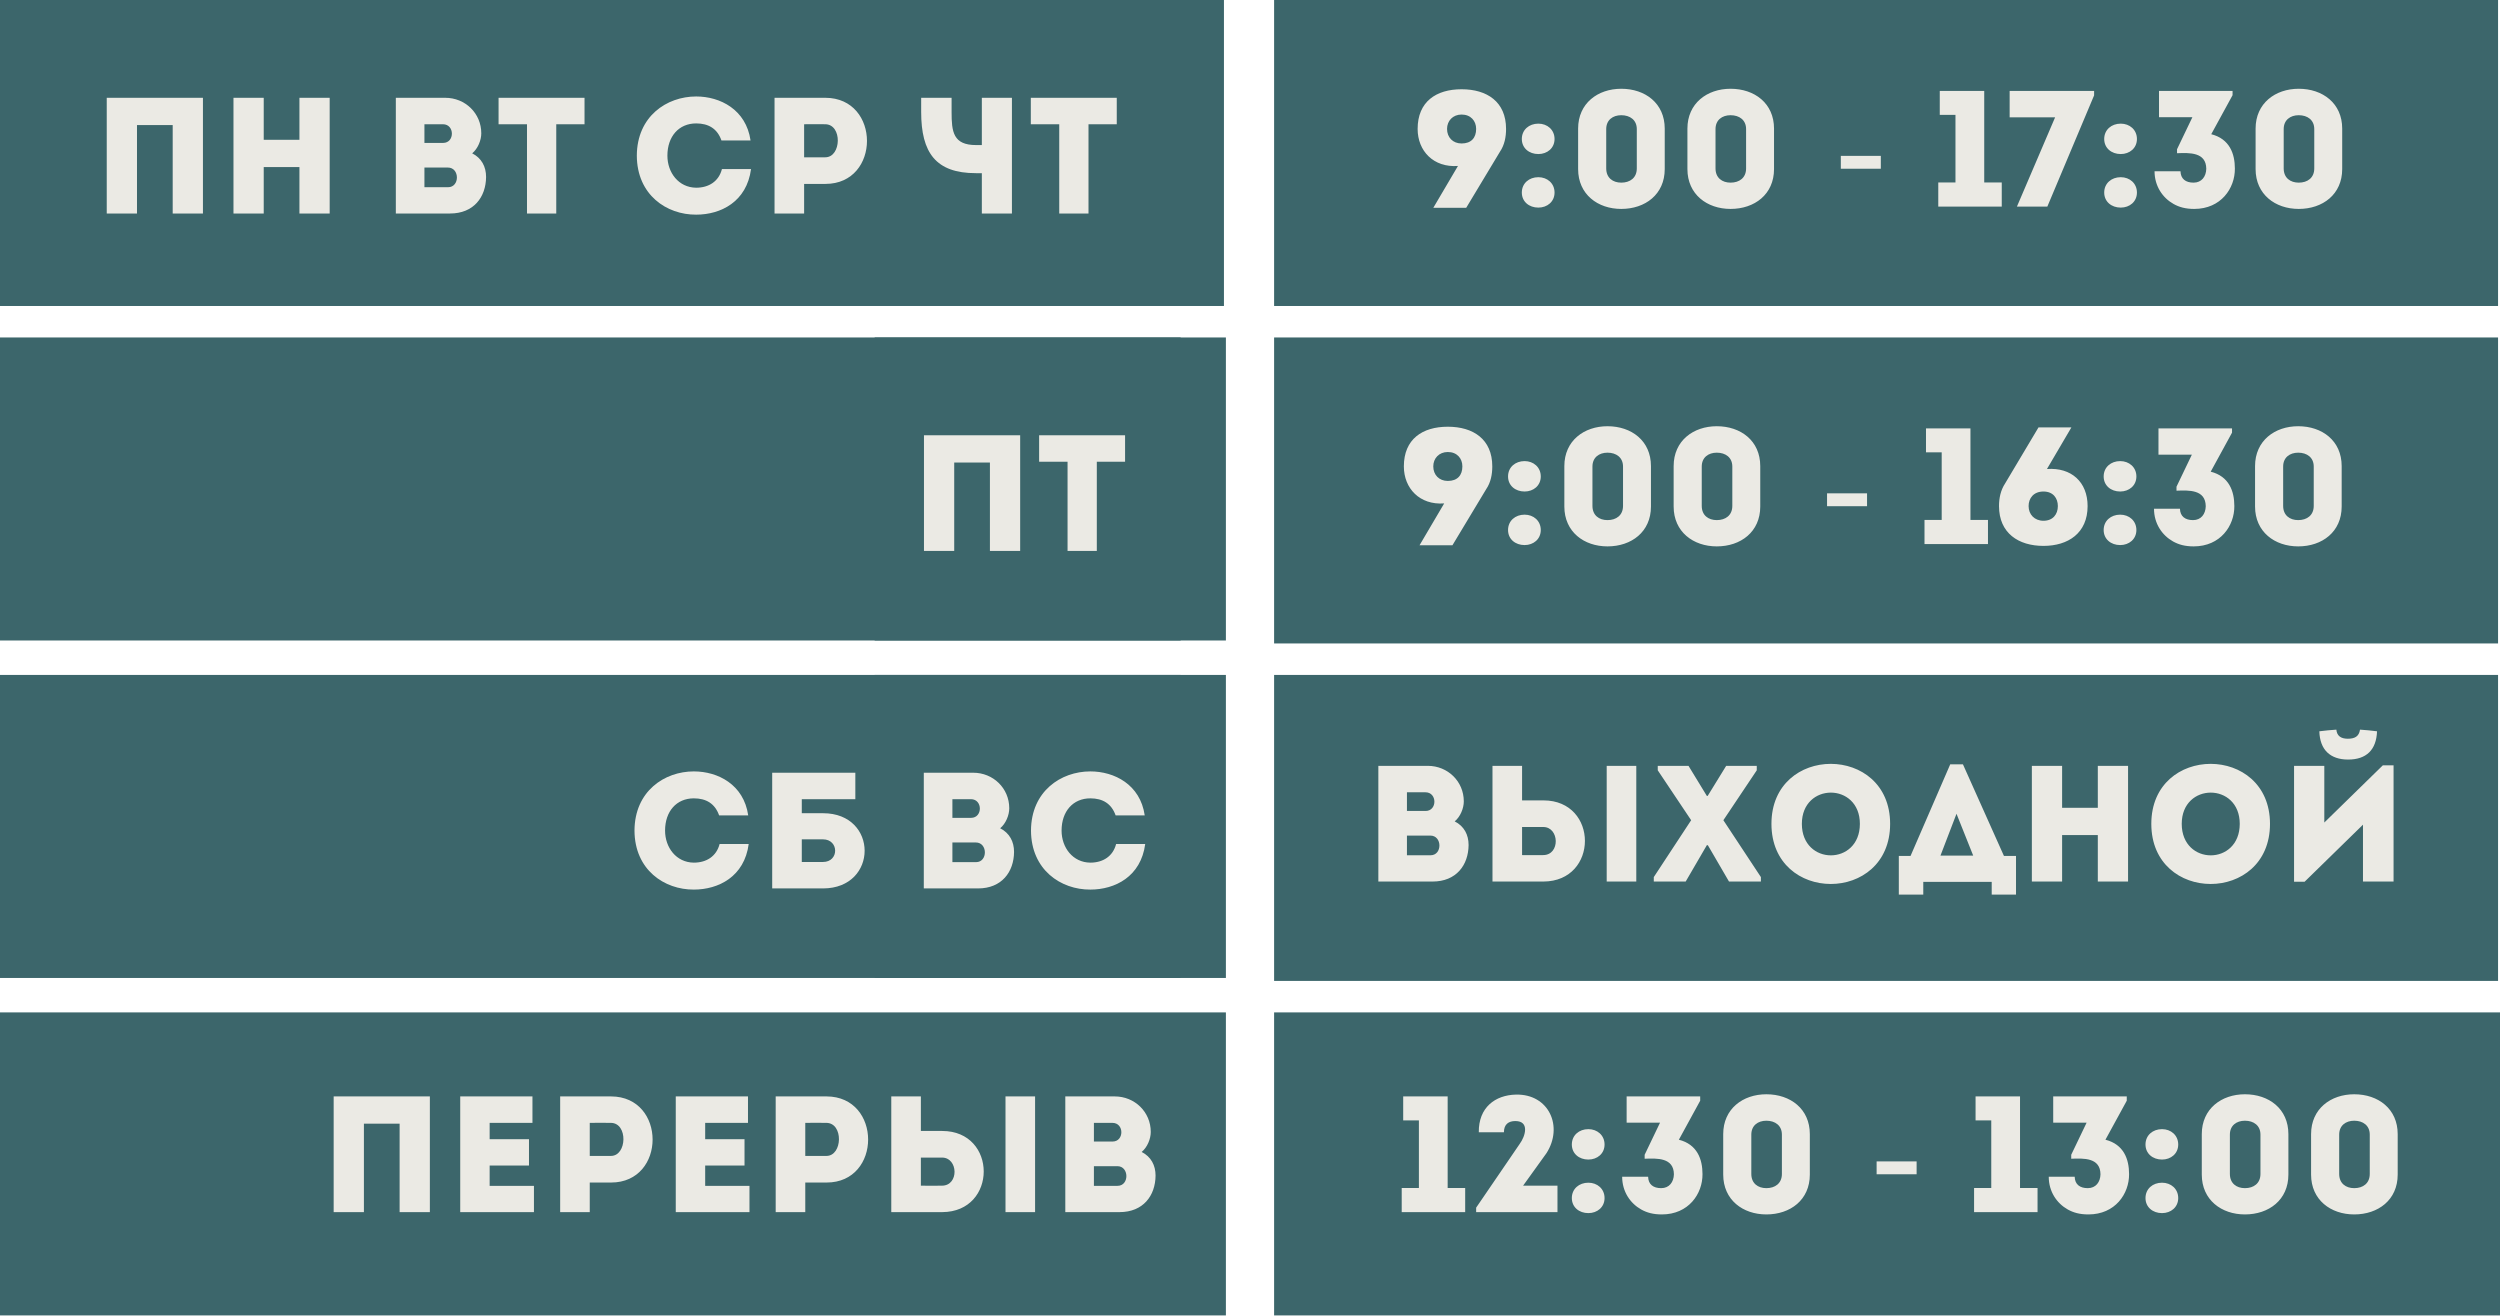
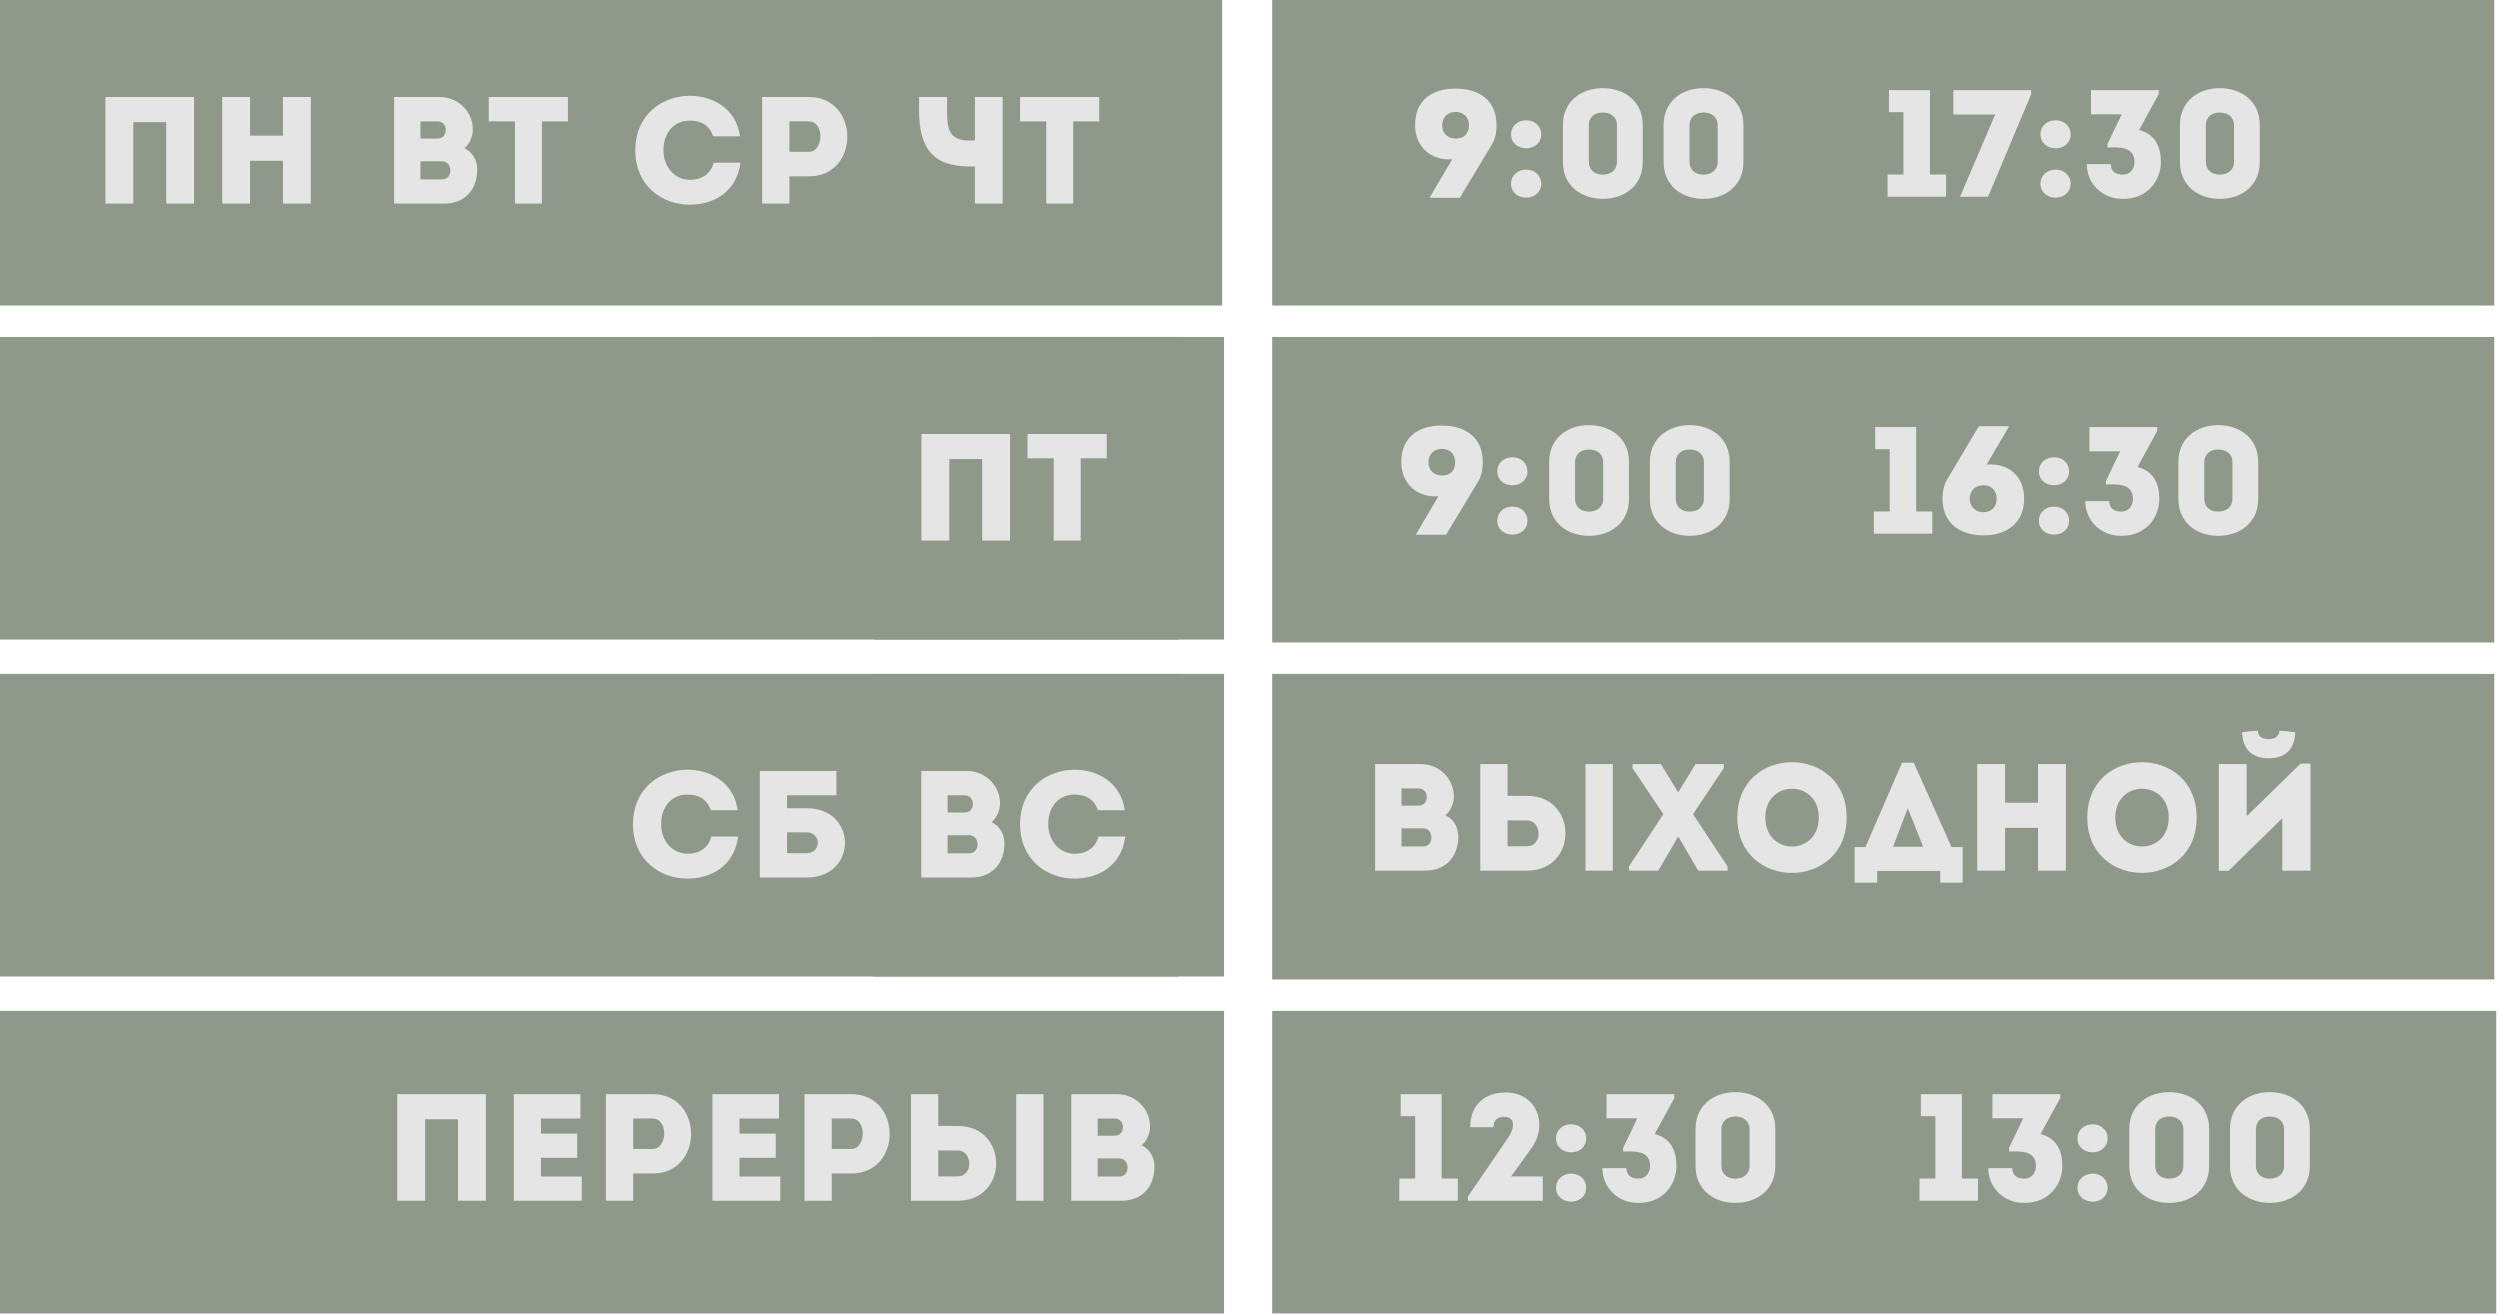
- <svg xmlns="http://www.w3.org/2000/svg" width="363" height="191" viewBox="0 0 363 191" fill="none">
-   <rect y="49" width="178" height="44" fill="#3C666B" />
-   <rect y="98" width="178" height="44" fill="#3C666B" />
-   <rect y="147" width="178" height="44" fill="#3C666B" />
-   <rect x="185" y="147" width="178" height="44" fill="#3C666B" />
-   <rect x="127" y="49" width="44.429" height="44" fill="#3C666B" />
-   <path d="M148.128 63.2C137.088 63.2 135.6 63.2 134.16 63.2V80C135.6 80 137.088 80 138.552 80V67.16H143.736V80C145.2 80 146.664 80 148.128 80V63.2ZM155.009 67.04V80C156.425 80 157.841 80 159.257 80V67.04H163.361C163.361 65.744 163.361 64.472 163.361 63.2H150.881C150.881 64.472 150.881 65.744 150.881 67.04H155.009Z" fill="#EBEAE4" />
-   <rect x="127" y="98" width="44.429" height="44" fill="#3C666B" />
-   <path d="M92.128 120.6C92.152 126.312 96.472 129.192 100.744 129.168C104.32 129.168 108.088 127.296 108.712 122.544C107.248 122.544 105.928 122.544 104.488 122.544C104.032 124.344 102.568 125.256 100.744 125.256C98.2 125.232 96.568 123.072 96.568 120.6C96.568 117.816 98.224 115.92 100.744 115.92C102.544 115.92 103.816 116.688 104.416 118.392C105.88 118.392 107.176 118.392 108.64 118.392C107.992 113.904 104.224 112.008 100.744 112.008C96.472 112.008 92.152 114.888 92.128 120.6ZM119.491 121.872C121.843 121.872 121.867 125.16 119.491 125.16C118.483 125.16 117.403 125.16 116.419 125.16V121.872H119.491ZM116.419 118.08V116.04H124.195V112.2H112.123V129H119.515C127.555 128.976 127.555 118.08 119.515 118.08H116.419Z" fill="#EBEAE4" />
-   <path d="M62.416 159.2C51.376 159.2 49.888 159.2 48.448 159.2V176C49.888 176 51.376 176 52.84 176V163.16H58.024V176C59.488 176 60.952 176 62.416 176V159.2ZM77.313 159.2C73.377 159.2 70.713 159.2 66.825 159.2C66.825 164.768 66.825 170.384 66.825 176C70.713 176 73.593 176 77.529 176C77.529 174.728 77.529 173.432 77.529 172.184C75.009 172.184 73.569 172.184 71.097 172.184C71.097 171.176 71.097 170.216 71.097 169.232H76.809C76.809 167.96 76.809 166.688 76.809 165.416H71.097V163.04C73.569 163.04 74.817 163.04 77.313 163.04C77.313 161.744 77.313 160.448 77.313 159.2ZM85.632 176V171.704H88.728C96.768 171.704 96.768 159.224 88.728 159.2C86.256 159.2 83.76 159.2 81.336 159.2C81.336 164.816 81.336 170.408 81.336 176C82.752 176 84.192 176 85.632 176ZM88.704 167.84H85.632C85.632 166.472 85.632 164.408 85.632 163.04C86.616 163.04 87.696 163.016 88.704 163.04C91.2 163.064 91.056 167.84 88.704 167.84ZM108.608 159.2C104.672 159.2 102.008 159.2 98.12 159.2C98.12 164.768 98.12 170.384 98.12 176C102.008 176 104.888 176 108.824 176C108.824 174.728 108.824 173.432 108.824 172.184C106.304 172.184 104.864 172.184 102.392 172.184C102.392 171.176 102.392 170.216 102.392 169.232H108.104C108.104 167.96 108.104 166.688 108.104 165.416H102.392V163.04C104.864 163.04 106.112 163.04 108.608 163.04C108.608 161.744 108.608 160.448 108.608 159.2ZM116.926 176V171.704H120.022C128.062 171.704 128.062 159.224 120.022 159.2C117.55 159.2 115.054 159.2 112.63 159.2C112.63 164.816 112.63 170.408 112.63 176C114.046 176 115.486 176 116.926 176ZM119.998 167.84H116.926C116.926 166.472 116.926 164.408 116.926 163.04C117.91 163.04 118.99 163.016 119.998 163.04C122.494 163.064 122.35 167.84 119.998 167.84ZM129.414 159.2V176H136.806C144.846 175.976 144.846 164.216 136.806 164.216H133.71V159.2H129.414ZM136.782 168.08C139.134 168.08 139.278 172.136 136.782 172.16C135.774 172.184 134.694 172.16 133.71 172.16V168.08H136.782ZM145.998 176H150.294V159.2H145.998V176ZM167.091 164.36C167.091 161.456 164.763 159.2 161.859 159.2H154.683V176H162.555C165.987 176 167.763 173.624 167.787 170.696C167.787 169.208 167.139 167.96 165.771 167.264C166.587 166.592 167.091 165.368 167.091 164.36ZM162.243 169.328C163.971 169.328 163.995 172.184 162.267 172.184H158.835V169.328H162.243ZM161.523 163.04C163.251 163.04 163.251 165.752 161.547 165.752H158.835V163.04H161.523Z" fill="#EBEAE4" />
-   <path d="M146.544 117.36C146.544 114.456 144.216 112.2 141.312 112.2H134.136V129H142.008C145.44 129 147.216 126.624 147.24 123.696C147.24 122.208 146.592 120.96 145.224 120.264C146.04 119.592 146.544 118.368 146.544 117.36ZM141.696 122.328C143.424 122.328 143.448 125.184 141.72 125.184H138.288V122.328H141.696ZM140.976 116.04C142.704 116.04 142.704 118.752 141 118.752H138.288V116.04H140.976ZM149.701 120.6C149.725 126.312 154.045 129.192 158.317 129.168C161.893 129.168 165.661 127.296 166.285 122.544C164.821 122.544 163.501 122.544 162.061 122.544C161.605 124.344 160.141 125.256 158.317 125.256C155.773 125.232 154.141 123.072 154.141 120.6C154.141 117.816 155.797 115.92 158.317 115.92C160.117 115.92 161.389 116.688 161.989 118.392C163.453 118.392 164.749 118.392 166.213 118.392C165.565 113.904 161.797 112.008 158.317 112.008C154.045 112.008 149.725 114.888 149.701 120.6Z" fill="#EBEAE4" />
-   <rect width="177.717" height="44.429" fill="#3C666B" />
-   <path d="M29.467 14.2C18.427 14.2 16.939 14.2 15.499 14.2V31C16.939 31 18.427 31 19.891 31V18.16H25.075V31C26.539 31 28.003 31 29.467 31V14.2ZM47.869 14.2C46.405 14.2 44.941 14.2 43.477 14.2V20.296H38.293V14.2C36.829 14.2 35.341 14.2 33.901 14.2V31C35.341 31 36.829 31 38.293 31V24.256H43.477V31C44.941 31 46.405 31 47.869 31V14.2Z" fill="#EBEAE4" />
-   <path d="M69.883 19.36C69.883 16.456 67.555 14.2 64.651 14.2H57.475V31H65.347C68.779 31 70.555 28.624 70.579 25.696C70.579 24.208 69.931 22.96 68.563 22.264C69.379 21.592 69.883 20.368 69.883 19.36ZM65.035 24.328C66.763 24.328 66.787 27.184 65.059 27.184H61.627V24.328H65.035ZM64.315 18.04C66.043 18.04 66.043 20.752 64.339 20.752H61.627V18.04H64.315ZM76.52 18.04V31C77.936 31 79.353 31 80.769 31V18.04H84.873C84.873 16.744 84.873 15.472 84.873 14.2H72.392C72.392 15.472 72.392 16.744 72.392 18.04H76.52Z" fill="#EBEAE4" />
-   <path d="M92.467 22.6C92.491 28.312 96.811 31.192 101.083 31.168C104.659 31.168 108.427 29.296 109.051 24.544C107.587 24.544 106.267 24.544 104.827 24.544C104.371 26.344 102.907 27.256 101.083 27.256C98.539 27.232 96.907 25.072 96.907 22.6C96.907 19.816 98.563 17.92 101.083 17.92C102.883 17.92 104.155 18.688 104.755 20.392C106.219 20.392 107.515 20.392 108.979 20.392C108.331 15.904 104.563 14.008 101.083 14.008C96.811 14.008 92.491 16.888 92.467 22.6ZM116.759 31V26.704H119.855C127.895 26.704 127.895 14.224 119.855 14.2C117.383 14.2 114.887 14.2 112.463 14.2C112.463 19.816 112.463 25.408 112.463 31C113.879 31 115.319 31 116.759 31ZM119.831 22.84H116.759C116.759 21.472 116.759 19.408 116.759 18.04C117.743 18.04 118.823 18.016 119.831 18.04C122.327 18.064 122.183 22.84 119.831 22.84Z" fill="#EBEAE4" />
-   <path d="M146.931 31V14.2H142.563V21.064H141.723C138.387 21.064 138.171 19.12 138.171 16.264V14.2H133.755V16.264C133.755 22.168 135.867 25.144 141.699 25.144H142.563V31H146.931ZM153.802 18.04V31C155.218 31 156.634 31 158.05 31V18.04H162.154C162.154 16.744 162.154 15.472 162.154 14.2H149.674C149.674 15.472 149.674 16.744 149.674 18.04H153.802Z" fill="#EBEAE4" />
-   <rect x="185" width="177.717" height="44.429" fill="#3C666B" />
-   <path d="M212.896 30.168L217.792 22.032C218.464 21.048 218.68 19.872 218.68 18.72C218.68 14.76 215.896 12.96 212.224 12.96C208.528 12.96 205.84 14.76 205.84 18.72C205.84 21.912 208.144 24.36 211.696 24.096L208.12 30.168H212.896ZM212.224 16.632C213.544 16.632 214.336 17.544 214.336 18.72C214.336 20.016 213.616 20.832 212.224 20.832C210.952 20.832 210.112 19.944 210.112 18.72C210.112 17.544 210.952 16.632 212.224 16.632ZM223.369 30.144C224.665 30.144 225.721 29.28 225.721 27.96C225.721 26.616 224.665 25.728 223.369 25.728C222.025 25.728 220.969 26.616 220.969 27.96C220.969 29.28 222.025 30.144 223.369 30.144ZM223.369 22.368C224.665 22.368 225.721 21.504 225.721 20.184C225.721 18.84 224.665 17.952 223.369 17.952C222.025 17.952 220.969 18.84 220.969 20.184C220.969 21.504 222.025 22.368 223.369 22.368ZM235.407 12.888C231.999 12.888 229.143 15 229.143 18.672C229.143 20.544 229.143 22.68 229.143 24.552C229.143 28.224 231.999 30.336 235.407 30.336C238.887 30.336 241.719 28.224 241.719 24.552C241.719 22.68 241.719 20.544 241.719 18.672C241.719 15 238.887 12.888 235.407 12.888ZM235.407 26.52C234.183 26.52 233.223 25.824 233.223 24.456C233.223 22.656 233.223 20.568 233.223 18.744C233.223 17.424 234.183 16.728 235.407 16.728C236.679 16.728 237.663 17.424 237.663 18.744C237.663 20.568 237.663 22.656 237.663 24.456C237.663 25.824 236.679 26.52 235.407 26.52ZM251.277 12.888C247.869 12.888 245.013 15 245.013 18.672C245.013 20.544 245.013 22.68 245.013 24.552C245.013 28.224 247.869 30.336 251.277 30.336C254.757 30.336 257.589 28.224 257.589 24.552C257.589 22.68 257.589 20.544 257.589 18.672C257.589 15 254.757 12.888 251.277 12.888ZM251.277 26.52C250.053 26.52 249.093 25.824 249.093 24.456C249.093 22.656 249.093 20.568 249.093 18.744C249.093 17.424 250.053 16.728 251.277 16.728C252.549 16.728 253.533 17.424 253.533 18.744C253.533 20.568 253.533 22.656 253.533 24.456C253.533 25.824 252.549 26.52 251.277 26.52ZM267.287 24.504V22.632H273.095V24.504H267.287ZM283.934 16.68V26.496H281.438V30H290.654V26.496H288.11V13.2H281.654V16.68H283.934ZM304.064 13.2H291.8C291.8 14.664 291.8 15.576 291.8 17.04H298.4L292.856 30C294.32 30 295.808 30 297.272 30L304.064 13.848V13.2ZM307.931 30.144C309.227 30.144 310.283 29.28 310.283 27.96C310.283 26.616 309.227 25.728 307.931 25.728C306.587 25.728 305.531 26.616 305.531 27.96C305.531 29.28 306.587 30.144 307.931 30.144ZM307.931 22.368C309.227 22.368 310.283 21.504 310.283 20.184C310.283 18.84 309.227 17.952 307.931 17.952C306.587 17.952 305.531 18.84 305.531 20.184C305.531 21.504 306.587 22.368 307.931 22.368ZM312.84 24.864C312.84 27.024 314.016 28.728 315.6 29.616C316.416 30.072 317.328 30.336 318.6 30.336C322.488 30.336 324.528 27.336 324.504 24.48C324.504 22.32 323.736 20.16 321.072 19.488L324.168 13.824V13.2H313.488V17.016H318.336L316.104 21.672V22.248C317.928 22.176 320.328 22.08 320.352 24.504C320.328 25.632 319.68 26.52 318.504 26.52C317.352 26.52 316.632 25.968 316.608 24.864C315.384 24.864 314.088 24.864 312.84 24.864ZM333.776 12.888C330.368 12.888 327.512 15 327.512 18.672C327.512 20.544 327.512 22.68 327.512 24.552C327.512 28.224 330.368 30.336 333.776 30.336C337.256 30.336 340.088 28.224 340.088 24.552C340.088 22.68 340.088 20.544 340.088 18.672C340.088 15 337.256 12.888 333.776 12.888ZM333.776 26.52C332.552 26.52 331.592 25.824 331.592 24.456C331.592 22.656 331.592 20.568 331.592 18.744C331.592 17.424 332.552 16.728 333.776 16.728C335.048 16.728 336.032 17.424 336.032 18.744C336.032 20.568 336.032 22.656 336.032 24.456C336.032 25.824 335.048 26.52 333.776 26.52Z" fill="#EBEAE4" />
-   <rect x="185" y="49" width="177.717" height="44.429" fill="#3C666B" />
-   <path d="M210.896 79.168L215.792 71.032C216.464 70.048 216.68 68.872 216.68 67.72C216.68 63.76 213.896 61.96 210.224 61.96C206.528 61.96 203.84 63.76 203.84 67.72C203.84 70.912 206.144 73.36 209.696 73.096L206.12 79.168H210.896ZM210.224 65.632C211.544 65.632 212.336 66.544 212.336 67.72C212.336 69.016 211.616 69.832 210.224 69.832C208.952 69.832 208.112 68.944 208.112 67.72C208.112 66.544 208.952 65.632 210.224 65.632ZM221.369 79.144C222.665 79.144 223.721 78.28 223.721 76.96C223.721 75.616 222.665 74.728 221.369 74.728C220.025 74.728 218.969 75.616 218.969 76.96C218.969 78.28 220.025 79.144 221.369 79.144ZM221.369 71.368C222.665 71.368 223.721 70.504 223.721 69.184C223.721 67.84 222.665 66.952 221.369 66.952C220.025 66.952 218.969 67.84 218.969 69.184C218.969 70.504 220.025 71.368 221.369 71.368ZM233.407 61.888C229.999 61.888 227.143 64 227.143 67.672C227.143 69.544 227.143 71.68 227.143 73.552C227.143 77.224 229.999 79.336 233.407 79.336C236.887 79.336 239.719 77.224 239.719 73.552C239.719 71.68 239.719 69.544 239.719 67.672C239.719 64 236.887 61.888 233.407 61.888ZM233.407 75.52C232.183 75.52 231.223 74.824 231.223 73.456C231.223 71.656 231.223 69.568 231.223 67.744C231.223 66.424 232.183 65.728 233.407 65.728C234.679 65.728 235.663 66.424 235.663 67.744C235.663 69.568 235.663 71.656 235.663 73.456C235.663 74.824 234.679 75.52 233.407 75.52ZM249.277 61.888C245.869 61.888 243.013 64 243.013 67.672C243.013 69.544 243.013 71.68 243.013 73.552C243.013 77.224 245.869 79.336 249.277 79.336C252.757 79.336 255.589 77.224 255.589 73.552C255.589 71.68 255.589 69.544 255.589 67.672C255.589 64 252.757 61.888 249.277 61.888ZM249.277 75.52C248.053 75.52 247.093 74.824 247.093 73.456C247.093 71.656 247.093 69.568 247.093 67.744C247.093 66.424 248.053 65.728 249.277 65.728C250.549 65.728 251.533 66.424 251.533 67.744C251.533 69.568 251.533 71.656 251.533 73.456C251.533 74.824 250.549 75.52 249.277 75.52ZM265.287 73.504V71.632H271.095V73.504H265.287ZM281.934 65.68V75.496H279.438V79H288.654V75.496H286.11V62.2H279.654V65.68H281.934ZM295.992 62.056L291.144 70.192C290.496 71.176 290.256 72.328 290.256 73.48C290.256 77.416 293.088 79.264 296.712 79.264C300.288 79.264 303.12 77.416 303.12 73.48C303.12 70 300.768 67.84 297.216 68.104L300.768 62.056H295.992ZM296.712 75.616C295.416 75.616 294.552 74.704 294.552 73.48C294.552 72.352 295.272 71.368 296.712 71.368C298.128 71.368 298.8 72.352 298.8 73.48C298.8 74.704 298.056 75.616 296.712 75.616ZM307.852 79.144C309.148 79.144 310.204 78.28 310.204 76.96C310.204 75.616 309.148 74.728 307.852 74.728C306.508 74.728 305.452 75.616 305.452 76.96C305.452 78.28 306.508 79.144 307.852 79.144ZM307.852 71.368C309.148 71.368 310.204 70.504 310.204 69.184C310.204 67.84 309.148 66.952 307.852 66.952C306.508 66.952 305.452 67.84 305.452 69.184C305.452 70.504 306.508 71.368 307.852 71.368ZM312.762 73.864C312.762 76.024 313.938 77.728 315.522 78.616C316.338 79.072 317.25 79.336 318.522 79.336C322.41 79.336 324.45 76.336 324.426 73.48C324.426 71.32 323.658 69.16 320.994 68.488L324.09 62.824V62.2H313.41V66.016H318.258L316.026 70.672V71.248C317.85 71.176 320.25 71.08 320.274 73.504C320.25 74.632 319.602 75.52 318.426 75.52C317.274 75.52 316.554 74.968 316.53 73.864C315.306 73.864 314.01 73.864 312.762 73.864ZM333.698 61.888C330.29 61.888 327.434 64 327.434 67.672C327.434 69.544 327.434 71.68 327.434 73.552C327.434 77.224 330.29 79.336 333.698 79.336C337.178 79.336 340.01 77.224 340.01 73.552C340.01 71.68 340.01 69.544 340.01 67.672C340.01 64 337.178 61.888 333.698 61.888ZM333.698 75.52C332.474 75.52 331.514 74.824 331.514 73.456C331.514 71.656 331.514 69.568 331.514 67.744C331.514 66.424 332.474 65.728 333.698 65.728C334.97 65.728 335.954 66.424 335.954 67.744C335.954 69.568 335.954 71.656 335.954 73.456C335.954 74.824 334.97 75.52 333.698 75.52Z" fill="#EBEAE4" />
-   <path d="M206.024 162.68V172.496H203.528V176H212.744V172.496H210.2V159.2H203.744V162.68H206.024ZM220.649 166.112L214.337 175.352V176H226.145C226.145 174.536 226.145 173.624 226.145 172.16H221.153L224.537 167.456C227.033 163.592 224.921 158.816 220.097 158.936C217.121 159.008 214.673 160.784 214.721 164.408C216.113 164.408 216.953 164.408 218.369 164.408C218.369 163.232 219.065 162.776 220.025 162.776C222.137 162.776 221.489 164.984 220.649 166.112ZM230.63 176.144C231.926 176.144 232.982 175.28 232.982 173.96C232.982 172.616 231.926 171.728 230.63 171.728C229.286 171.728 228.23 172.616 228.23 173.96C228.23 175.28 229.286 176.144 230.63 176.144ZM230.63 168.368C231.926 168.368 232.982 167.504 232.982 166.184C232.982 164.84 231.926 163.952 230.63 163.952C229.286 163.952 228.23 164.84 228.23 166.184C228.23 167.504 229.286 168.368 230.63 168.368ZM235.539 170.864C235.539 173.024 236.715 174.728 238.299 175.616C239.115 176.072 240.027 176.336 241.299 176.336C245.187 176.336 247.227 173.336 247.203 170.48C247.203 168.32 246.435 166.16 243.771 165.488L246.867 159.824V159.2H236.187V163.016H241.035L238.803 167.672V168.248C240.627 168.176 243.027 168.08 243.051 170.504C243.027 171.632 242.379 172.52 241.203 172.52C240.051 172.52 239.331 171.968 239.307 170.864C238.083 170.864 236.787 170.864 235.539 170.864ZM256.475 158.888C253.067 158.888 250.211 161 250.211 164.672C250.211 166.544 250.211 168.68 250.211 170.552C250.211 174.224 253.067 176.336 256.475 176.336C259.955 176.336 262.787 174.224 262.787 170.552C262.787 168.68 262.787 166.544 262.787 164.672C262.787 161 259.955 158.888 256.475 158.888ZM256.475 172.52C255.251 172.52 254.291 171.824 254.291 170.456C254.291 168.656 254.291 166.568 254.291 164.744C254.291 163.424 255.251 162.728 256.475 162.728C257.747 162.728 258.731 163.424 258.731 164.744C258.731 166.568 258.731 168.656 258.731 170.456C258.731 171.824 257.747 172.52 256.475 172.52ZM272.485 170.504V168.632H278.293V170.504H272.485ZM289.132 162.68V172.496H286.636V176H295.852V172.496H293.308V159.2H286.852V162.68H289.132ZM297.478 170.864C297.478 173.024 298.654 174.728 300.238 175.616C301.054 176.072 301.966 176.336 303.238 176.336C307.126 176.336 309.166 173.336 309.142 170.48C309.142 168.32 308.374 166.16 305.71 165.488L308.806 159.824V159.2H298.126V163.016H302.974L300.742 167.672V168.248C302.566 168.176 304.966 168.08 304.99 170.504C304.966 171.632 304.318 172.52 303.142 172.52C301.99 172.52 301.27 171.968 301.246 170.864C300.022 170.864 298.726 170.864 297.478 170.864ZM313.926 176.144C315.222 176.144 316.278 175.28 316.278 173.96C316.278 172.616 315.222 171.728 313.926 171.728C312.582 171.728 311.526 172.616 311.526 173.96C311.526 175.28 312.582 176.144 313.926 176.144ZM313.926 168.368C315.222 168.368 316.278 167.504 316.278 166.184C316.278 164.84 315.222 163.952 313.926 163.952C312.582 163.952 311.526 164.84 311.526 166.184C311.526 167.504 312.582 168.368 313.926 168.368ZM325.963 158.888C322.555 158.888 319.699 161 319.699 164.672C319.699 166.544 319.699 168.68 319.699 170.552C319.699 174.224 322.555 176.336 325.963 176.336C329.443 176.336 332.275 174.224 332.275 170.552C332.275 168.68 332.275 166.544 332.275 164.672C332.275 161 329.443 158.888 325.963 158.888ZM325.963 172.52C324.739 172.52 323.779 171.824 323.779 170.456C323.779 168.656 323.779 166.568 323.779 164.744C323.779 163.424 324.739 162.728 325.963 162.728C327.235 162.728 328.219 163.424 328.219 164.744C328.219 166.568 328.219 168.656 328.219 170.456C328.219 171.824 327.235 172.52 325.963 172.52ZM341.833 158.888C338.425 158.888 335.569 161 335.569 164.672C335.569 166.544 335.569 168.68 335.569 170.552C335.569 174.224 338.425 176.336 341.833 176.336C345.313 176.336 348.145 174.224 348.145 170.552C348.145 168.68 348.145 166.544 348.145 164.672C348.145 161 345.313 158.888 341.833 158.888ZM341.833 172.52C340.609 172.52 339.649 171.824 339.649 170.456C339.649 168.656 339.649 166.568 339.649 164.744C339.649 163.424 340.609 162.728 341.833 162.728C343.105 162.728 344.089 163.424 344.089 164.744C344.089 166.568 344.089 168.656 344.089 170.456C344.089 171.824 343.105 172.52 341.833 172.52Z" fill="#EBEAE4" />
-   <rect x="185" y="98" width="177.717" height="44.429" fill="#3C666B" />
-   <path d="M212.544 116.36C212.544 113.456 210.216 111.2 207.312 111.2H200.136V128H208.008C211.44 128 213.216 125.624 213.24 122.696C213.24 121.208 212.592 119.96 211.224 119.264C212.04 118.592 212.544 117.368 212.544 116.36ZM207.696 121.328C209.424 121.328 209.448 124.184 207.72 124.184H204.288V121.328H207.696ZM206.976 115.04C208.704 115.04 208.704 117.752 207 117.752H204.288V115.04H206.976ZM216.709 111.2V128H224.101C232.141 127.976 232.141 116.216 224.101 116.216H221.005V111.2H216.709ZM224.077 120.08C226.429 120.08 226.573 124.136 224.077 124.16C223.069 124.184 221.989 124.16 221.005 124.16V120.08H224.077ZM233.293 128H237.589V111.2H233.293V128ZM247.978 122.72L251.05 128H255.682V127.352L250.234 119.096L255.082 111.848V111.2H250.642L247.954 115.568H247.834L245.17 111.2H240.706V111.848L245.554 119.096L240.13 127.352V128H244.762L247.834 122.72H247.978ZM274.446 119.624C274.446 108.008 257.214 108.008 257.214 119.624C257.214 131.264 274.446 131.264 274.446 119.624ZM261.63 119.624C261.63 113.576 270.054 113.576 270.054 119.624C270.054 125.72 261.63 125.72 261.63 119.624ZM279.26 128.048H289.196V129.896H292.724V124.28H290.972L285.02 110.984H283.172L277.412 124.28H275.708V129.896H279.26V128.048ZM284.084 118.16L286.508 124.232H281.756L284.084 118.16ZM308.994 111.2C307.53 111.2 306.066 111.2 304.602 111.2V117.296H299.418V111.2C297.954 111.2 296.466 111.2 295.026 111.2V128C296.466 128 297.954 128 299.418 128V121.256H304.602V128C306.066 128 307.53 128 308.994 128V111.2ZM329.603 119.624C329.603 108.008 312.371 108.008 312.371 119.624C312.371 131.264 329.603 131.264 329.603 119.624ZM316.787 119.624C316.787 113.576 325.211 113.576 325.211 119.624C325.211 125.72 316.787 125.72 316.787 119.624ZM334.633 128.024H333.097V111.2C334.561 111.2 336.025 111.2 337.489 111.2V119.432L345.985 111.128H347.545V128C346.081 128 344.593 128 343.105 128V119.744L334.633 128.024ZM339.241 105.944C338.401 105.992 337.585 106.088 336.769 106.184C336.841 108.872 338.353 110.288 340.945 110.288C343.609 110.288 345.049 108.872 345.145 106.184C344.329 106.088 343.513 105.992 342.673 105.944C342.529 106.952 341.881 107.264 340.897 107.264C339.889 107.264 339.313 106.832 339.241 105.944Z" fill="#EBEAE4" />
+ <svg xmlns="http://www.w3.org/2000/svg" width="394" height="207" viewBox="0 0 394 207" fill="none">
+   <rect y="53.105" width="192.911" height="47.686" fill="#8F998A" />
+   <rect y="106.209" width="192.911" height="47.686" fill="#8F998A" />
+   <rect y="159.314" width="192.911" height="47.686" fill="#8F998A" />
+   <rect x="200.497" y="159.314" width="192.911" height="47.686" fill="#8F998A" />
+   <rect x="137.639" y="53.105" width="48.151" height="47.686" fill="#8F998A" />
+   <path d="M159.186 68.394C148.146 68.394 146.658 68.394 145.218 68.394V85.194C146.658 85.194 148.146 85.194 149.61 85.194V72.354H154.794V85.194C156.258 85.194 157.722 85.194 159.186 85.194V68.394ZM166.067 72.234V85.194C167.483 85.194 168.899 85.194 170.315 85.194V72.234H174.419C174.419 70.938 174.419 69.666 174.419 68.394H161.939C161.939 69.666 161.939 70.938 161.939 72.234H166.067Z" fill="#E5E5E5" />
+   <rect x="137.639" y="106.209" width="48.151" height="47.686" fill="#8F998A" />
+   <path d="M99.751 129.899C99.775 135.611 104.095 138.491 108.367 138.467C111.943 138.467 115.711 136.595 116.335 131.843C114.871 131.843 113.551 131.843 112.111 131.843C111.655 133.643 110.191 134.555 108.367 134.555C105.823 134.531 104.191 132.371 104.191 129.899C104.191 127.115 105.847 125.219 108.367 125.219C110.167 125.219 111.439 125.987 112.039 127.691C113.503 127.691 114.799 127.691 116.263 127.691C115.615 123.203 111.847 121.307 108.367 121.307C104.095 121.307 99.775 124.187 99.751 129.899ZM127.114 131.171C129.466 131.171 129.49 134.459 127.114 134.459C126.106 134.459 125.026 134.459 124.042 134.459V131.171H127.114ZM124.042 127.379V125.339H131.818V121.499H119.746V138.299H127.138C135.178 138.275 135.178 127.379 127.138 127.379H124.042Z" fill="#E5E5E5" />
+   <path d="M76.573 172.436C65.533 172.436 64.045 172.436 62.605 172.436V189.236C64.045 189.236 65.533 189.236 66.997 189.236V176.396H72.181V189.236C73.645 189.236 75.109 189.236 76.573 189.236V172.436ZM91.47 172.436C87.534 172.436 84.87 172.436 80.982 172.436C80.982 178.004 80.982 183.62 80.982 189.236C84.87 189.236 87.75 189.236 91.686 189.236C91.686 187.964 91.686 186.668 91.686 185.42C89.166 185.42 87.726 185.42 85.254 185.42C85.254 184.412 85.254 183.452 85.254 182.468H90.966C90.966 181.196 90.966 179.924 90.966 178.652H85.254V176.276C87.726 176.276 88.974 176.276 91.47 176.276C91.47 174.98 91.47 173.684 91.47 172.436ZM99.789 189.236V184.94H102.885C110.925 184.94 110.925 172.46 102.885 172.436C100.413 172.436 97.917 172.436 95.493 172.436C95.493 178.052 95.493 183.644 95.493 189.236C96.909 189.236 98.349 189.236 99.789 189.236ZM102.861 181.076H99.789C99.789 179.708 99.789 177.644 99.789 176.276C100.773 176.276 101.853 176.252 102.861 176.276C105.357 176.3 105.213 181.076 102.861 181.076ZM122.765 172.436C118.829 172.436 116.165 172.436 112.277 172.436C112.277 178.004 112.277 183.62 112.277 189.236C116.165 189.236 119.045 189.236 122.981 189.236C122.981 187.964 122.981 186.668 122.981 185.42C120.461 185.42 119.021 185.42 116.549 185.42C116.549 184.412 116.549 183.452 116.549 182.468H122.261C122.261 181.196 122.261 179.924 122.261 178.652H116.549V176.276C119.021 176.276 120.269 176.276 122.765 176.276C122.765 174.98 122.765 173.684 122.765 172.436ZM131.083 189.236V184.94H134.179C142.219 184.94 142.219 172.46 134.179 172.436C131.707 172.436 129.211 172.436 126.787 172.436C126.787 178.052 126.787 183.644 126.787 189.236C128.203 189.236 129.643 189.236 131.083 189.236ZM134.155 181.076H131.083C131.083 179.708 131.083 177.644 131.083 176.276C132.067 176.276 133.147 176.252 134.155 176.276C136.651 176.3 136.507 181.076 134.155 181.076ZM143.571 172.436V189.236H150.963C159.003 189.212 159.003 177.452 150.963 177.452H147.867V172.436H143.571ZM150.939 181.316C153.291 181.316 153.435 185.372 150.939 185.396C149.931 185.42 148.851 185.396 147.867 185.396V181.316H150.939ZM160.155 189.236H164.451V172.436H160.155V189.236ZM181.248 177.596C181.248 174.692 178.92 172.436 176.016 172.436H168.84V189.236H176.712C180.144 189.236 181.92 186.86 181.944 183.932C181.944 182.444 181.296 181.196 179.928 180.5C180.744 179.828 181.248 178.604 181.248 177.596ZM176.4 182.564C178.128 182.564 178.152 185.42 176.424 185.42H172.992V182.564H176.4ZM175.68 176.276C177.408 176.276 177.408 178.988 175.704 178.988H172.992V176.276H175.68Z" fill="#E5E5E5" />
+   <path d="M157.602 126.659C157.602 123.755 155.274 121.499 152.37 121.499H145.194V138.299H153.066C156.498 138.299 158.274 135.923 158.298 132.995C158.298 131.507 157.65 130.259 156.282 129.563C157.098 128.891 157.602 127.667 157.602 126.659ZM152.754 131.627C154.482 131.627 154.506 134.483 152.778 134.483H149.346V131.627H152.754ZM152.034 125.339C153.762 125.339 153.762 128.051 152.058 128.051H149.346V125.339H152.034ZM160.759 129.899C160.783 135.611 165.103 138.491 169.375 138.467C172.951 138.467 176.719 136.595 177.343 131.843C175.879 131.843 174.559 131.843 173.119 131.843C172.663 133.643 171.199 134.555 169.375 134.555C166.831 134.531 165.199 132.371 165.199 129.899C165.199 127.115 166.855 125.219 169.375 125.219C171.175 125.219 172.447 125.987 173.047 127.691C174.511 127.691 175.807 127.691 177.271 127.691C176.623 123.203 172.855 121.307 169.375 121.307C165.103 121.307 160.783 124.187 160.759 129.899Z" fill="#E5E5E5" />
+   <rect width="192.604" height="48.151" fill="#8F998A" />
+   <path d="M30.584 15.289C19.544 15.289 18.056 15.289 16.616 15.289V32.089C18.056 32.089 19.544 32.089 21.009 32.089V19.249H26.192V32.089C27.657 32.089 29.12 32.089 30.584 32.089V15.289ZM48.986 15.289C47.522 15.289 46.058 15.289 44.594 15.289V21.385H39.41V15.289C37.946 15.289 36.458 15.289 35.018 15.289V32.089C36.458 32.089 37.946 32.089 39.41 32.089V25.345H44.594V32.089C46.058 32.089 47.522 32.089 48.986 32.089V15.289Z" fill="#E5E5E5" />
+   <path d="M74.519 20.449C74.519 17.545 72.191 15.289 69.287 15.289H62.111V32.089H69.983C73.415 32.089 75.191 29.713 75.215 26.785C75.215 25.297 74.567 24.049 73.199 23.353C74.015 22.681 74.519 21.457 74.519 20.449ZM69.671 25.417C71.399 25.417 71.423 28.273 69.695 28.273H66.263V25.417H69.671ZM68.951 19.129C70.679 19.129 70.679 21.841 68.975 21.841H66.263V19.129H68.951ZM81.156 19.129V32.089C82.572 32.089 83.988 32.089 85.404 32.089V19.129H89.508C89.508 17.833 89.508 16.561 89.508 15.289H77.028C77.028 16.561 77.028 17.833 77.028 19.129H81.156Z" fill="#E5E5E5" />
+   <path d="M100.119 23.689C100.143 29.401 104.463 32.281 108.735 32.257C112.311 32.257 116.079 30.385 116.703 25.633C115.239 25.633 113.919 25.633 112.479 25.633C112.023 27.433 110.559 28.345 108.735 28.345C106.191 28.321 104.559 26.161 104.559 23.689C104.559 20.905 106.215 19.009 108.735 19.009C110.535 19.009 111.807 19.777 112.407 21.481C113.871 21.481 115.167 21.481 116.631 21.481C115.983 16.993 112.215 15.097 108.735 15.097C104.463 15.097 100.143 17.977 100.119 23.689ZM124.41 32.089V27.793H127.506C135.546 27.793 135.546 15.313 127.506 15.289C125.034 15.289 122.538 15.289 120.114 15.289C120.114 20.905 120.114 26.497 120.114 32.089C121.53 32.089 122.97 32.089 124.41 32.089ZM127.482 23.929H124.41C124.41 22.561 124.41 20.497 124.41 19.129C125.394 19.129 126.474 19.105 127.482 19.129C129.978 19.153 129.834 23.929 127.482 23.929Z" fill="#E5E5E5" />
+   <path d="M158.017 32.089V15.289H153.649V22.153H152.809C149.473 22.153 149.257 20.209 149.257 17.353V15.289H144.841V17.353C144.841 23.257 146.953 26.233 152.785 26.233H153.649V32.089H158.017ZM164.888 19.129V32.089C166.304 32.089 167.72 32.089 169.136 32.089V19.129H173.24C173.24 17.833 173.24 16.561 173.24 15.289H160.76C160.76 16.561 160.76 17.833 160.76 19.129H164.888Z" fill="#E5E5E5" />
+   <rect x="200.497" width="192.604" height="48.151" fill="#8F998A" />
+   <path d="M230.069 31.173L234.965 23.037C235.637 22.053 235.853 20.877 235.853 19.725C235.853 15.765 233.069 13.965 229.397 13.965C225.701 13.965 223.013 15.765 223.013 19.725C223.013 22.917 225.317 25.365 228.869 25.101L225.293 31.173H230.069ZM229.397 17.637C230.717 17.637 231.509 18.549 231.509 19.725C231.509 21.021 230.789 21.837 229.397 21.837C228.125 21.837 227.285 20.949 227.285 19.725C227.285 18.549 228.125 17.637 229.397 17.637ZM240.542 31.149C241.838 31.149 242.894 30.285 242.894 28.965C242.894 27.621 241.838 26.733 240.542 26.733C239.198 26.733 238.142 27.621 238.142 28.965C238.142 30.285 239.198 31.149 240.542 31.149ZM240.542 23.373C241.838 23.373 242.894 22.509 242.894 21.189C242.894 19.845 241.838 18.957 240.542 18.957C239.198 18.957 238.142 19.845 238.142 21.189C238.142 22.509 239.198 23.373 240.542 23.373ZM252.58 13.893C249.172 13.893 246.316 16.005 246.316 19.677C246.316 21.549 246.316 23.685 246.316 25.557C246.316 29.229 249.172 31.341 252.58 31.341C256.06 31.341 258.892 29.229 258.892 25.557C258.892 23.685 258.892 21.549 258.892 19.677C258.892 16.005 256.06 13.893 252.58 13.893ZM252.58 27.525C251.356 27.525 250.396 26.829 250.396 25.461C250.396 23.661 250.396 21.573 250.396 19.749C250.396 18.429 251.356 17.733 252.58 17.733C253.852 17.733 254.836 18.429 254.836 19.749C254.836 21.573 254.836 23.661 254.836 25.461C254.836 26.829 253.852 27.525 252.58 27.525ZM268.45 13.893C265.042 13.893 262.186 16.005 262.186 19.677C262.186 21.549 262.186 23.685 262.186 25.557C262.186 29.229 265.042 31.341 268.45 31.341C271.93 31.341 274.762 29.229 274.762 25.557C274.762 23.685 274.762 21.549 274.762 19.677C274.762 16.005 271.93 13.893 268.45 13.893ZM268.45 27.525C267.226 27.525 266.266 26.829 266.266 25.461C266.266 23.661 266.266 21.573 266.266 19.749C266.266 18.429 267.226 17.733 268.45 17.733C269.722 17.733 270.706 18.429 270.706 19.749C270.706 21.573 270.706 23.661 270.706 25.461C270.706 26.829 269.722 27.525 268.45 27.525ZM299.982 17.685V27.501H297.486V31.005H306.702V27.501H304.158V14.205H297.702V17.685H299.982ZM320.112 14.205H307.848C307.848 15.669 307.848 16.581 307.848 18.045H314.448L308.904 31.005C310.368 31.005 311.856 31.005 313.32 31.005L320.112 14.853V14.205ZM323.978 31.149C325.274 31.149 326.33 30.285 326.33 28.965C326.33 27.621 325.274 26.733 323.978 26.733C322.634 26.733 321.578 27.621 321.578 28.965C321.578 30.285 322.634 31.149 323.978 31.149ZM323.978 23.373C325.274 23.373 326.33 22.509 326.33 21.189C326.33 19.845 325.274 18.957 323.978 18.957C322.634 18.957 321.578 19.845 321.578 21.189C321.578 22.509 322.634 23.373 323.978 23.373ZM328.888 25.869C328.888 28.029 330.064 29.733 331.648 30.621C332.464 31.077 333.376 31.341 334.648 31.341C338.536 31.341 340.576 28.341 340.552 25.485C340.552 23.325 339.784 21.165 337.12 20.493L340.216 14.829V14.205H329.536V18.021H334.384L332.152 22.677V23.253C333.976 23.181 336.376 23.085 336.4 25.509C336.376 26.637 335.728 27.525 334.552 27.525C333.4 27.525 332.68 26.973 332.656 25.869C331.432 25.869 330.136 25.869 328.888 25.869ZM349.824 13.893C346.416 13.893 343.56 16.005 343.56 19.677C343.56 21.549 343.56 23.685 343.56 25.557C343.56 29.229 346.416 31.341 349.824 31.341C353.304 31.341 356.136 29.229 356.136 25.557C356.136 23.685 356.136 21.549 356.136 19.677C356.136 16.005 353.304 13.893 349.824 13.893ZM349.824 27.525C348.6 27.525 347.64 26.829 347.64 25.461C347.64 23.661 347.64 21.573 347.64 19.749C347.64 18.429 348.6 17.733 349.824 17.733C351.096 17.733 352.08 18.429 352.08 19.749C352.08 21.573 352.08 23.661 352.08 25.461C352.08 26.829 351.096 27.525 349.824 27.525Z" fill="#E5E5E5" />
+   <rect x="200.497" y="53.105" width="192.604" height="48.151" fill="#8F998A" />
+   <path d="M227.901 84.278L232.797 76.142C233.469 75.158 233.685 73.982 233.685 72.83C233.685 68.87 230.901 67.07 227.229 67.07C223.533 67.07 220.845 68.87 220.845 72.83C220.845 76.022 223.149 78.47 226.701 78.206L223.125 84.278H227.901ZM227.229 70.742C228.549 70.742 229.341 71.654 229.341 72.83C229.341 74.126 228.621 74.942 227.229 74.942C225.957 74.942 225.117 74.054 225.117 72.83C225.117 71.654 225.957 70.742 227.229 70.742ZM238.374 84.254C239.67 84.254 240.726 83.39 240.726 82.07C240.726 80.726 239.67 79.838 238.374 79.838C237.03 79.838 235.974 80.726 235.974 82.07C235.974 83.39 237.03 84.254 238.374 84.254ZM238.374 76.478C239.67 76.478 240.726 75.614 240.726 74.294C240.726 72.95 239.67 72.062 238.374 72.062C237.03 72.062 235.974 72.95 235.974 74.294C235.974 75.614 237.03 76.478 238.374 76.478ZM250.412 66.998C247.004 66.998 244.148 69.11 244.148 72.782C244.148 74.654 244.148 76.79 244.148 78.662C244.148 82.334 247.004 84.446 250.412 84.446C253.892 84.446 256.724 82.334 256.724 78.662C256.724 76.79 256.724 74.654 256.724 72.782C256.724 69.11 253.892 66.998 250.412 66.998ZM250.412 80.63C249.188 80.63 248.228 79.934 248.228 78.566C248.228 76.766 248.228 74.678 248.228 72.854C248.228 71.534 249.188 70.838 250.412 70.838C251.684 70.838 252.668 71.534 252.668 72.854C252.668 74.678 252.668 76.766 252.668 78.566C252.668 79.934 251.684 80.63 250.412 80.63ZM266.282 66.998C262.874 66.998 260.018 69.11 260.018 72.782C260.018 74.654 260.018 76.79 260.018 78.662C260.018 82.334 262.874 84.446 266.282 84.446C269.762 84.446 272.594 82.334 272.594 78.662C272.594 76.79 272.594 74.654 272.594 72.782C272.594 69.11 269.762 66.998 266.282 66.998ZM266.282 80.63C265.058 80.63 264.098 79.934 264.098 78.566C264.098 76.766 264.098 74.678 264.098 72.854C264.098 71.534 265.058 70.838 266.282 70.838C267.554 70.838 268.538 71.534 268.538 72.854C268.538 74.678 268.538 76.766 268.538 78.566C268.538 79.934 267.554 80.63 266.282 80.63ZM297.814 70.79V80.606H295.318V84.11H304.534V80.606H301.99V67.31H295.534V70.79H297.814ZM311.872 67.166L307.024 75.302C306.376 76.286 306.136 77.438 306.136 78.59C306.136 82.526 308.968 84.374 312.592 84.374C316.168 84.374 319 82.526 319 78.59C319 75.11 316.648 72.95 313.096 73.214L316.648 67.166H311.872ZM312.592 80.726C311.296 80.726 310.432 79.814 310.432 78.59C310.432 77.462 311.152 76.478 312.592 76.478C314.008 76.478 314.68 77.462 314.68 78.59C314.68 79.814 313.936 80.726 312.592 80.726ZM323.733 84.254C325.029 84.254 326.085 83.39 326.085 82.07C326.085 80.726 325.029 79.838 323.733 79.838C322.389 79.838 321.333 80.726 321.333 82.07C321.333 83.39 322.389 84.254 323.733 84.254ZM323.733 76.478C325.029 76.478 326.085 75.614 326.085 74.294C326.085 72.95 325.029 72.062 323.733 72.062C322.389 72.062 321.333 72.95 321.333 74.294C321.333 75.614 322.389 76.478 323.733 76.478ZM328.642 78.974C328.642 81.134 329.818 82.838 331.402 83.726C332.218 84.182 333.13 84.446 334.402 84.446C338.29 84.446 340.33 81.446 340.306 78.59C340.306 76.43 339.538 74.27 336.874 73.598L339.97 67.934V67.31H329.29V71.126H334.138L331.906 75.782V76.358C333.73 76.286 336.13 76.19 336.154 78.614C336.13 79.742 335.482 80.63 334.306 80.63C333.154 80.63 332.434 80.078 332.41 78.974C331.186 78.974 329.89 78.974 328.642 78.974ZM349.578 66.998C346.17 66.998 343.314 69.11 343.314 72.782C343.314 74.654 343.314 76.79 343.314 78.662C343.314 82.334 346.17 84.446 349.578 84.446C353.058 84.446 355.89 82.334 355.89 78.662C355.89 76.79 355.89 74.654 355.89 72.782C355.89 69.11 353.058 66.998 349.578 66.998ZM349.578 80.63C348.354 80.63 347.394 79.934 347.394 78.566C347.394 76.766 347.394 74.678 347.394 72.854C347.394 71.534 348.354 70.838 349.578 70.838C350.85 70.838 351.834 71.534 351.834 72.854C351.834 74.678 351.834 76.766 351.834 78.566C351.834 79.934 350.85 80.63 349.578 80.63Z" fill="#E5E5E5" />
+   <path d="M223.029 175.916V185.732H220.533V189.236H229.749V185.732H227.205V172.436H220.749V175.916H223.029ZM237.654 179.348L231.342 188.588V189.236H243.15C243.15 187.772 243.15 186.86 243.15 185.396H238.158L241.542 180.692C244.038 176.828 241.926 172.052 237.102 172.172C234.126 172.244 231.678 174.02 231.726 177.644C233.118 177.644 233.958 177.644 235.374 177.644C235.374 176.468 236.07 176.012 237.03 176.012C239.142 176.012 238.494 178.22 237.654 179.348ZM247.635 189.38C248.931 189.38 249.987 188.516 249.987 187.196C249.987 185.852 248.931 184.964 247.635 184.964C246.291 184.964 245.235 185.852 245.235 187.196C245.235 188.516 246.291 189.38 247.635 189.38ZM247.635 181.604C248.931 181.604 249.987 180.74 249.987 179.42C249.987 178.076 248.931 177.188 247.635 177.188C246.291 177.188 245.235 178.076 245.235 179.42C245.235 180.74 246.291 181.604 247.635 181.604ZM252.544 184.1C252.544 186.26 253.72 187.964 255.304 188.852C256.12 189.308 257.032 189.572 258.304 189.572C262.192 189.572 264.232 186.572 264.208 183.716C264.208 181.556 263.44 179.396 260.776 178.724L263.872 173.06V172.436H253.192V176.252H258.04L255.808 180.908V181.484C257.632 181.412 260.032 181.316 260.056 183.74C260.032 184.868 259.384 185.756 258.208 185.756C257.056 185.756 256.336 185.204 256.312 184.1C255.088 184.1 253.792 184.1 252.544 184.1ZM273.48 172.124C270.072 172.124 267.216 174.236 267.216 177.908C267.216 179.78 267.216 181.916 267.216 183.788C267.216 187.46 270.072 189.572 273.48 189.572C276.96 189.572 279.792 187.46 279.792 183.788C279.792 181.916 279.792 179.78 279.792 177.908C279.792 174.236 276.96 172.124 273.48 172.124ZM273.48 185.756C272.256 185.756 271.296 185.06 271.296 183.692C271.296 181.892 271.296 179.804 271.296 177.98C271.296 176.66 272.256 175.964 273.48 175.964C274.752 175.964 275.736 176.66 275.736 177.98C275.736 179.804 275.736 181.892 275.736 183.692C275.736 185.06 274.752 185.756 273.48 185.756ZM305.013 175.916V185.732H302.517V189.236H311.733V185.732H309.189V172.436H302.733V175.916H305.013ZM313.358 184.1C313.358 186.26 314.534 187.964 316.118 188.852C316.934 189.308 317.846 189.572 319.118 189.572C323.006 189.572 325.046 186.572 325.022 183.716C325.022 181.556 324.254 179.396 321.59 178.724L324.686 173.06V172.436H314.006V176.252H318.854L316.622 180.908V181.484C318.446 181.412 320.846 181.316 320.87 183.74C320.846 184.868 320.198 185.756 319.022 185.756C317.87 185.756 317.15 185.204 317.126 184.1C315.902 184.1 314.606 184.1 313.358 184.1ZM329.806 189.38C331.102 189.38 332.158 188.516 332.158 187.196C332.158 185.852 331.102 184.964 329.806 184.964C328.462 184.964 327.406 185.852 327.406 187.196C327.406 188.516 328.462 189.38 329.806 189.38ZM329.806 181.604C331.102 181.604 332.158 180.74 332.158 179.42C332.158 178.076 331.102 177.188 329.806 177.188C328.462 177.188 327.406 178.076 327.406 179.42C327.406 180.74 328.462 181.604 329.806 181.604ZM341.843 172.124C338.435 172.124 335.579 174.236 335.579 177.908C335.579 179.78 335.579 181.916 335.579 183.788C335.579 187.46 338.435 189.572 341.843 189.572C345.323 189.572 348.155 187.46 348.155 183.788C348.155 181.916 348.155 179.78 348.155 177.908C348.155 174.236 345.323 172.124 341.843 172.124ZM341.843 185.756C340.619 185.756 339.659 185.06 339.659 183.692C339.659 181.892 339.659 179.804 339.659 177.98C339.659 176.66 340.619 175.964 341.843 175.964C343.115 175.964 344.099 176.66 344.099 177.98C344.099 179.804 344.099 181.892 344.099 183.692C344.099 185.06 343.115 185.756 341.843 185.756ZM357.713 172.124C354.305 172.124 351.449 174.236 351.449 177.908C351.449 179.78 351.449 181.916 351.449 183.788C351.449 187.46 354.305 189.572 357.713 189.572C361.193 189.572 364.025 187.46 364.025 183.788C364.025 181.916 364.025 179.78 364.025 177.908C364.025 174.236 361.193 172.124 357.713 172.124ZM357.713 185.756C356.489 185.756 355.529 185.06 355.529 183.692C355.529 181.892 355.529 179.804 355.529 177.98C355.529 176.66 356.489 175.964 357.713 175.964C358.985 175.964 359.969 176.66 359.969 177.98C359.969 179.804 359.969 181.892 359.969 183.692C359.969 185.06 358.985 185.756 357.713 185.756Z" fill="#E5E5E5" />
+   <rect x="200.497" y="106.209" width="192.604" height="48.151" fill="#8F998A" />
+   <path d="M229.13 125.575C229.13 122.671 226.802 120.415 223.898 120.415H216.722V137.215H224.594C228.026 137.215 229.802 134.839 229.826 131.911C229.826 130.423 229.178 129.175 227.81 128.479C228.626 127.807 229.13 126.583 229.13 125.575ZM224.282 130.543C226.01 130.543 226.034 133.399 224.306 133.399H220.874V130.543H224.282ZM223.562 124.255C225.29 124.255 225.29 126.967 223.586 126.967H220.874V124.255H223.562ZM233.295 120.415V137.215H240.687C248.727 137.191 248.727 125.431 240.687 125.431H237.591V120.415H233.295ZM240.663 129.295C243.015 129.295 243.159 133.351 240.663 133.375C239.655 133.399 238.575 133.375 237.591 133.375V129.295H240.663ZM249.879 137.215H254.175V120.415H249.879V137.215ZM264.564 131.935L267.636 137.215H272.268V136.567L266.82 128.311L271.668 121.063V120.415H267.228L264.54 124.783H264.42L261.756 120.415H257.292V121.063L262.14 128.311L256.716 136.567V137.215H261.348L264.42 131.935H264.564ZM291.032 128.839C291.032 117.223 273.8 117.223 273.8 128.839C273.8 140.479 291.032 140.479 291.032 128.839ZM278.216 128.839C278.216 122.791 286.64 122.791 286.64 128.839C286.64 134.935 278.216 134.935 278.216 128.839ZM295.846 137.263H305.782V139.111H309.31V133.495H307.558L301.606 120.199H299.758L293.998 133.495H292.294V139.111H295.846V137.263ZM300.67 127.375L303.094 133.447H298.342L300.67 127.375ZM325.58 120.415C324.116 120.415 322.652 120.415 321.188 120.415V126.511H316.004V120.415C314.54 120.415 313.052 120.415 311.612 120.415V137.215C313.052 137.215 314.54 137.215 316.004 137.215V130.471H321.188V137.215C322.652 137.215 324.116 137.215 325.58 137.215V120.415ZM346.189 128.839C346.189 117.223 328.957 117.223 328.957 128.839C328.957 140.479 346.189 140.479 346.189 128.839ZM333.373 128.839C333.373 122.791 341.797 122.791 341.797 128.839C341.797 134.935 333.373 134.935 333.373 128.839ZM351.219 137.239H349.683V120.415C351.147 120.415 352.611 120.415 354.075 120.415V128.647L362.571 120.343H364.131V137.215C362.667 137.215 361.179 137.215 359.691 137.215V128.959L351.219 137.239ZM355.827 115.159C354.987 115.207 354.171 115.303 353.355 115.399C353.427 118.087 354.939 119.503 357.531 119.503C360.195 119.503 361.635 118.087 361.731 115.399C360.915 115.303 360.099 115.207 359.259 115.159C359.115 116.167 358.467 116.479 357.483 116.479C356.475 116.479 355.899 116.047 355.827 115.159Z" fill="#E5E5E5" />
</svg>
